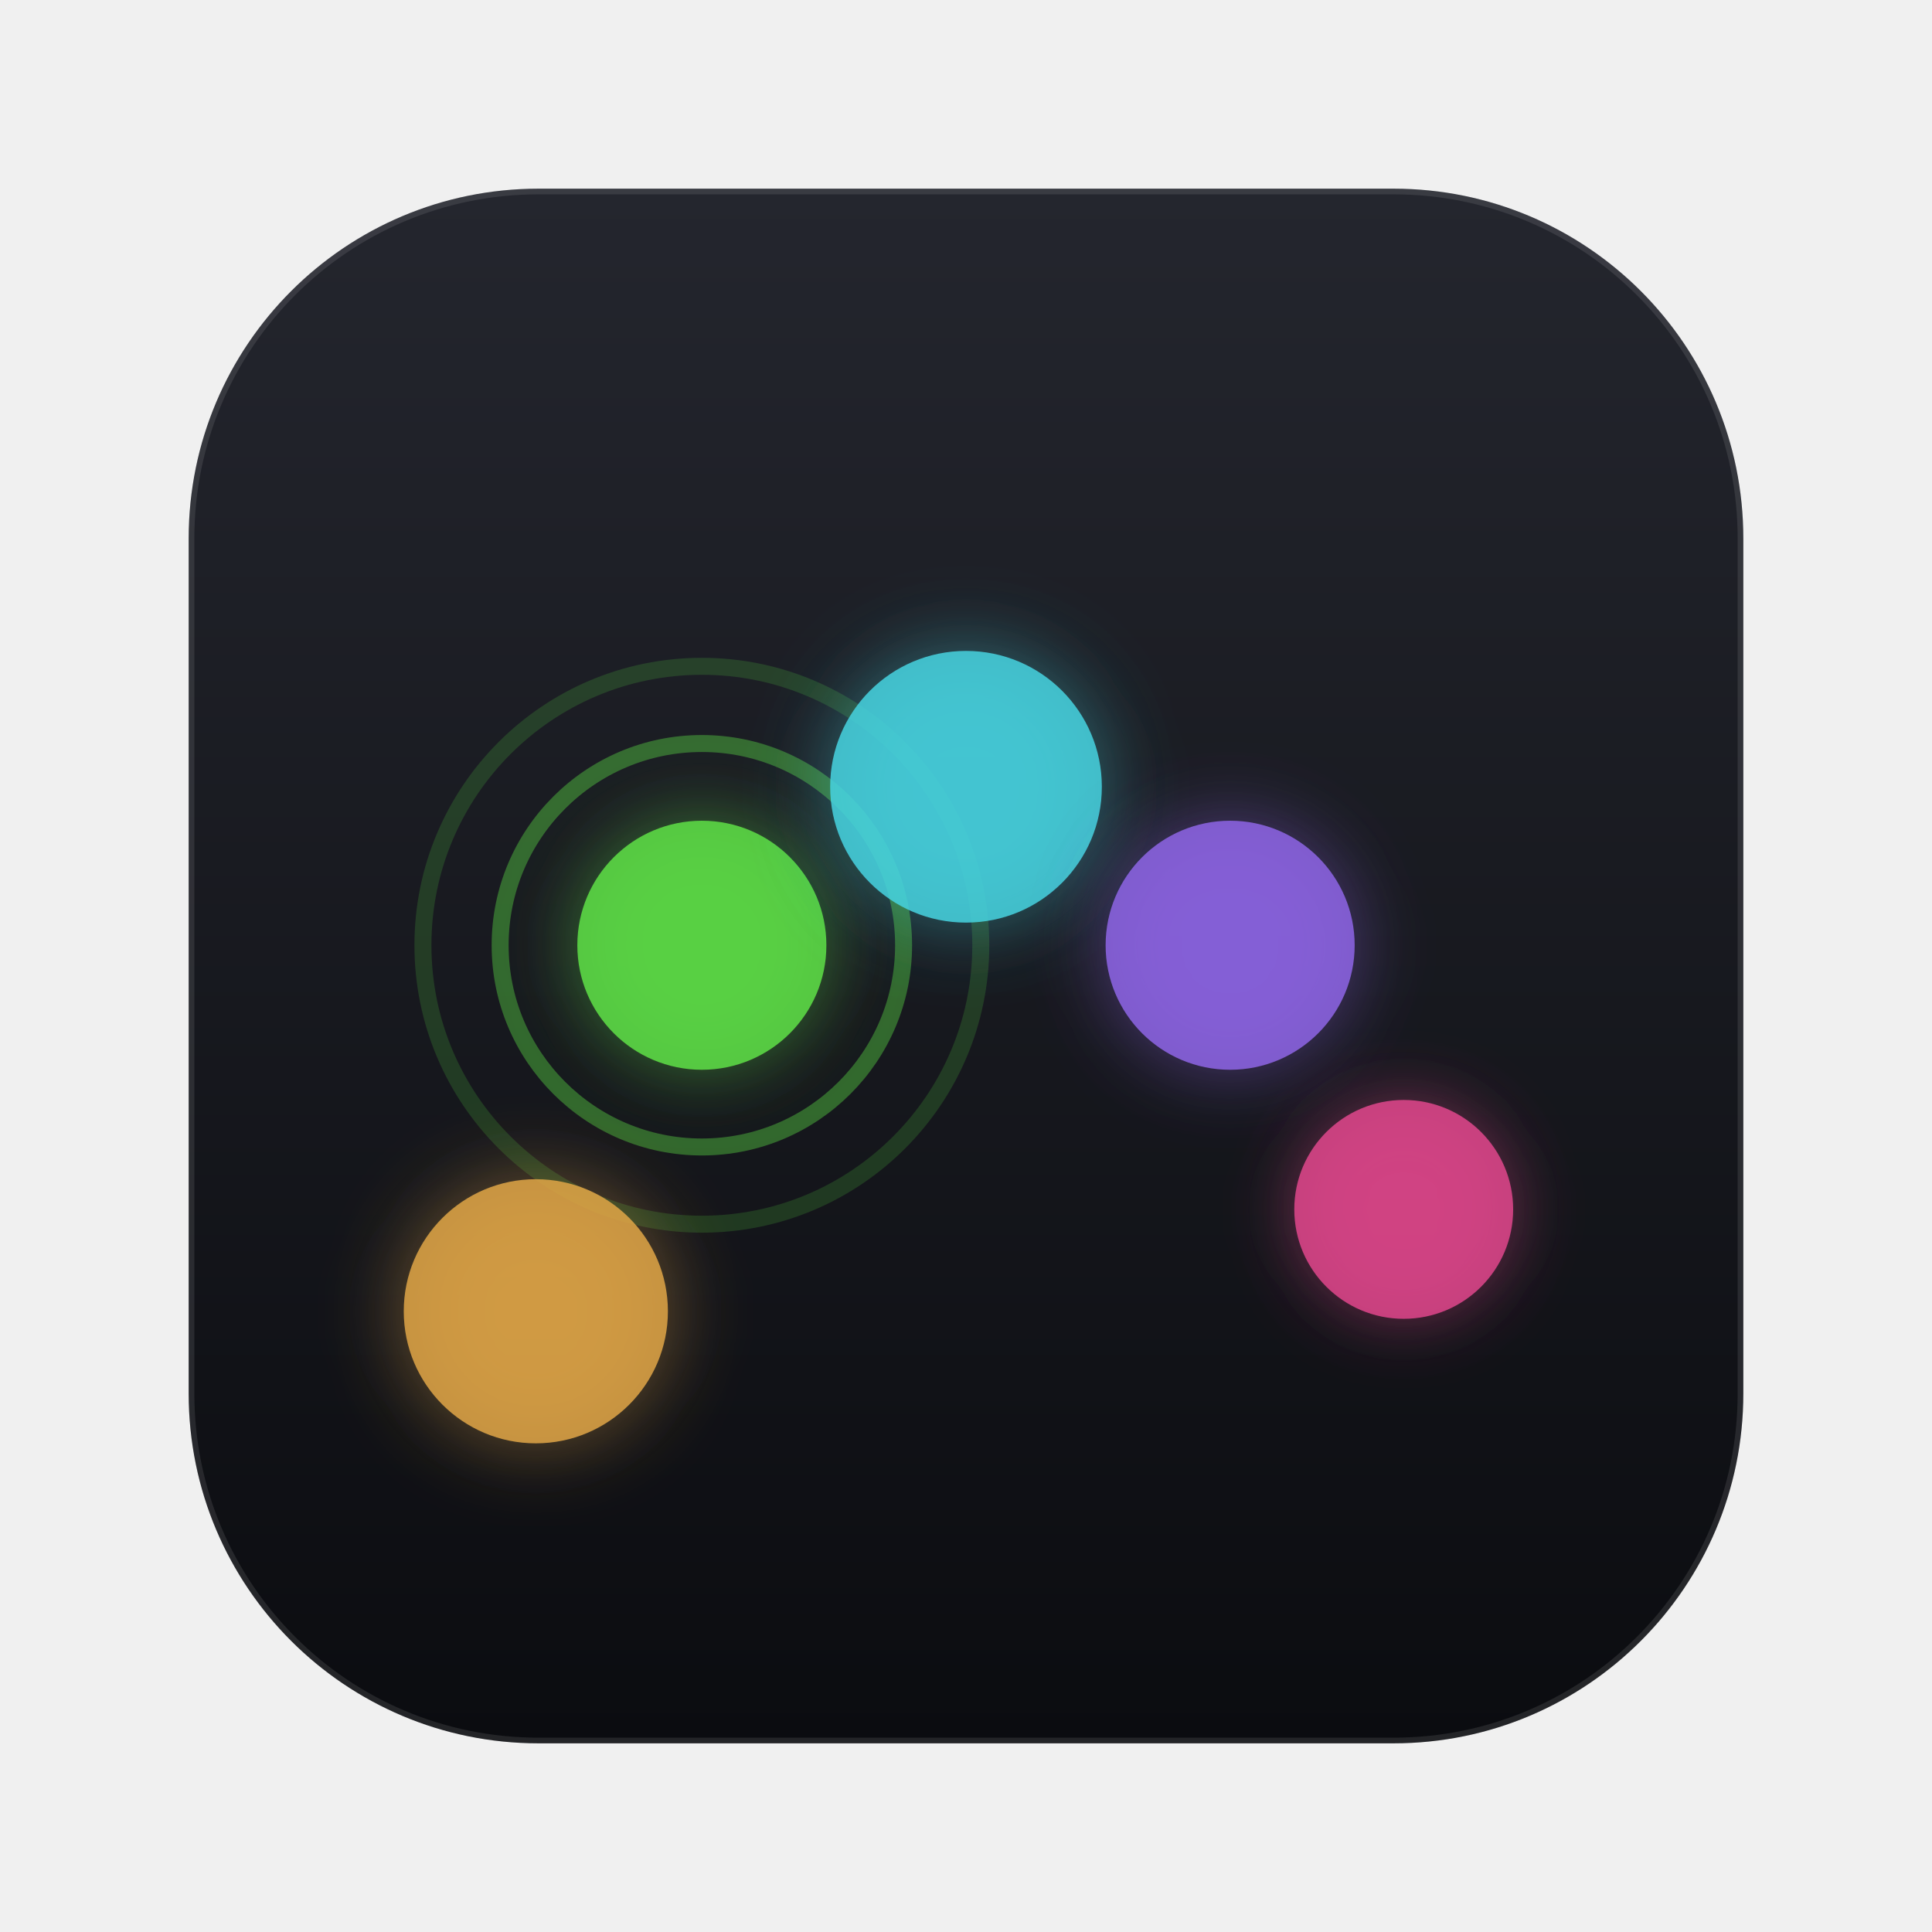
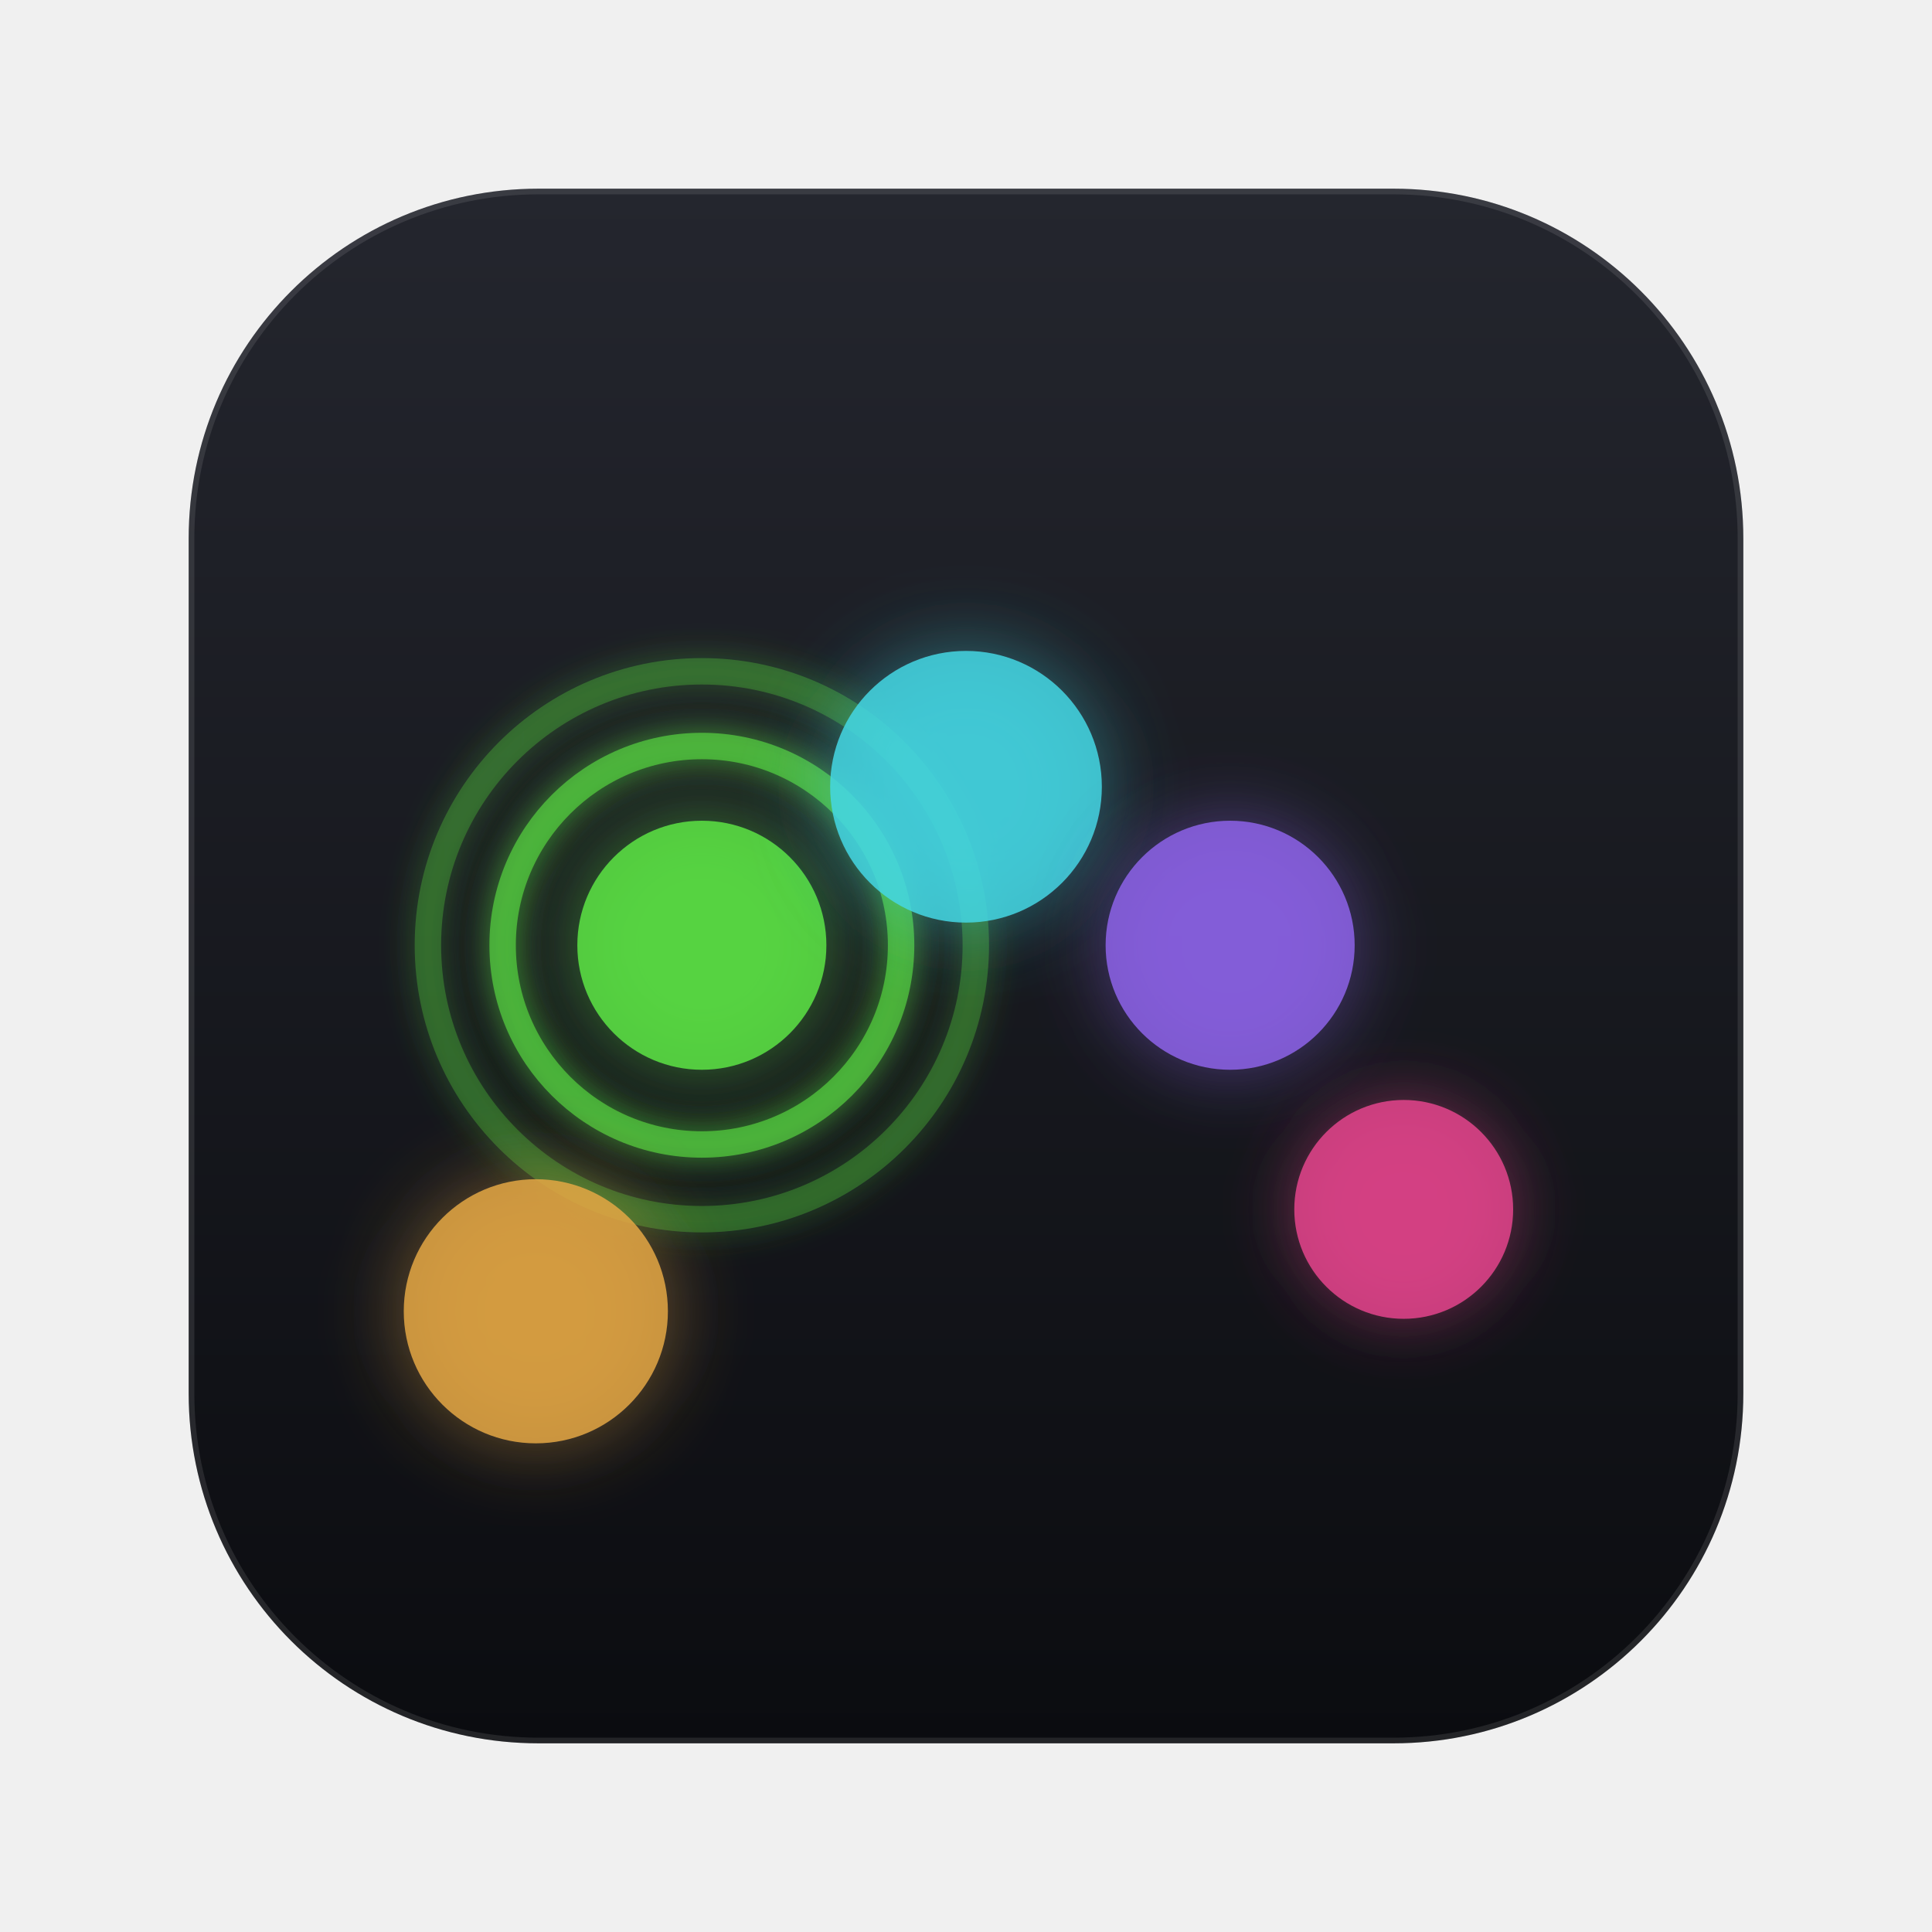
<svg xmlns="http://www.w3.org/2000/svg" viewBox="0 0 1024 1024" width="1024" height="1024">
  <defs>
    <linearGradient id="mtk-bg" x1="0" y1="100" x2="0" y2="924" gradientUnits="userSpaceOnUse">
      <stop offset="0" stop-color="#24262E" />
      <stop offset="1" stop-color="#0B0C10" />
    </linearGradient>
    <clipPath id="mtk-clip">
      <rect x="100" y="100" width="824" height="824" rx="185.4" />
    </clipPath>
    <filter id="mtk-glow1" x="-1" y="-1" width="3" height="3">
      <feGaussianBlur stdDeviation="21" />
    </filter>
    <filter id="mtk-glow3" x="-1" y="-1" width="3" height="3">
      <feGaussianBlur stdDeviation="19.8" />
    </filter>
    <filter id="mtk-glow5" x="-1" y="-1" width="3" height="3">
      <feGaussianBlur stdDeviation="21.6" />
    </filter>
    <filter id="mtk-glow7" x="-1" y="-1" width="3" height="3">
      <feGaussianBlur stdDeviation="19.8" />
    </filter>
    <filter id="mtk-glow9" x="-1" y="-1" width="3" height="3">
      <feGaussianBlur stdDeviation="17.4" />
    </filter>
+     <filter id="mtk-ringglow" x="-0.5" y="-0.5" width="2" height="2">
+       <feGaussianBlur stdDeviation="9" />
+     </filter>
  </defs>
  <rect x="100" y="100" width="824" height="824" rx="185.4" fill="url(#mtk-bg)" />
  <g clip-path="url(#mtk-clip)">
-     <circle cx="372" cy="501" r="147.84" fill="none" stroke="#5EE147" stroke-opacity="0.18" stroke-width="9" />
-     <circle cx="372" cy="501" r="106.92" fill="none" stroke="#5EE147" stroke-opacity="0.4" stroke-width="9" />
-     <circle cx="284" cy="695" r="70" fill="#E1A647" fill-opacity="0.45" filter="url(#mtk-glow1)" />
-     <circle cx="284" cy="695" r="70" fill="#E1A647" fill-opacity="0.85" />
-     <circle cx="372" cy="501" r="66" fill="#5EE147" fill-opacity="0.45" filter="url(#mtk-glow3)" />
-     <circle cx="372" cy="501" r="66" fill="#5EE147" fill-opacity="0.85" />
-     <circle cx="512" cy="417" r="72" fill="#47D4E1" fill-opacity="0.45" filter="url(#mtk-glow5)" />
-     <circle cx="512" cy="417" r="72" fill="#47D4E1" fill-opacity="0.85" />
-     <circle cx="652" cy="501" r="66" fill="#8E65E6" fill-opacity="0.45" filter="url(#mtk-glow7)" />
-     <circle cx="652" cy="501" r="66" fill="#8E65E6" fill-opacity="0.85" />
-     <circle cx="744" cy="641" r="58" fill="#E1478C" fill-opacity="0.45" filter="url(#mtk-glow9)" />
-     <circle cx="744" cy="641" r="58" fill="#E1478C" fill-opacity="0.85" />
+     <circle cx="372" cy="501" r="145.2" fill="none" stroke="#5CE444" stroke-opacity="0.29" stroke-width="14" filter="url(#mtk-ringglow)" />
+     <circle cx="372" cy="501" r="145.2" fill="none" stroke="#5CE444" stroke-opacity="0.29" stroke-width="14" />
+     <circle cx="372" cy="501" r="105.6" fill="none" stroke="#5CE444" stroke-opacity="0.62" stroke-width="14" filter="url(#mtk-ringglow)" />
+     <circle cx="372" cy="501" r="105.6" fill="none" stroke="#5CE444" stroke-opacity="0.62" stroke-width="14" />
+     <circle cx="284" cy="695" r="70" fill="#E4A744" fill-opacity="0.45" filter="url(#mtk-glow1)" />
+     <circle cx="284" cy="695" r="70" fill="#E4A744" fill-opacity="0.85" />
+     <circle cx="372" cy="501" r="66" fill="#5CE444" fill-opacity="0.45" filter="url(#mtk-glow3)" />
+     <circle cx="372" cy="501" r="66" fill="#5CE444" fill-opacity="0.85" />
+     <circle cx="512" cy="417" r="72" fill="#44D7E4" fill-opacity="0.45" filter="url(#mtk-glow5)" />
+     <circle cx="512" cy="417" r="72" fill="#44D7E4" fill-opacity="0.85" />
+     <circle cx="652" cy="501" r="66" fill="#8D63E9" fill-opacity="0.45" filter="url(#mtk-glow7)" />
+     <circle cx="652" cy="501" r="66" fill="#8D63E9" fill-opacity="0.85" />
+     <circle cx="744" cy="641" r="58" fill="#E4448C" fill-opacity="0.45" filter="url(#mtk-glow9)" />
+     <circle cx="744" cy="641" r="58" fill="#E4448C" fill-opacity="0.85" />
  </g>
  <rect x="101.5" y="101.5" width="821" height="821" rx="183.9" fill="none" stroke="#FFFFFF" stroke-opacity="0.10" stroke-width="3" />
</svg>
